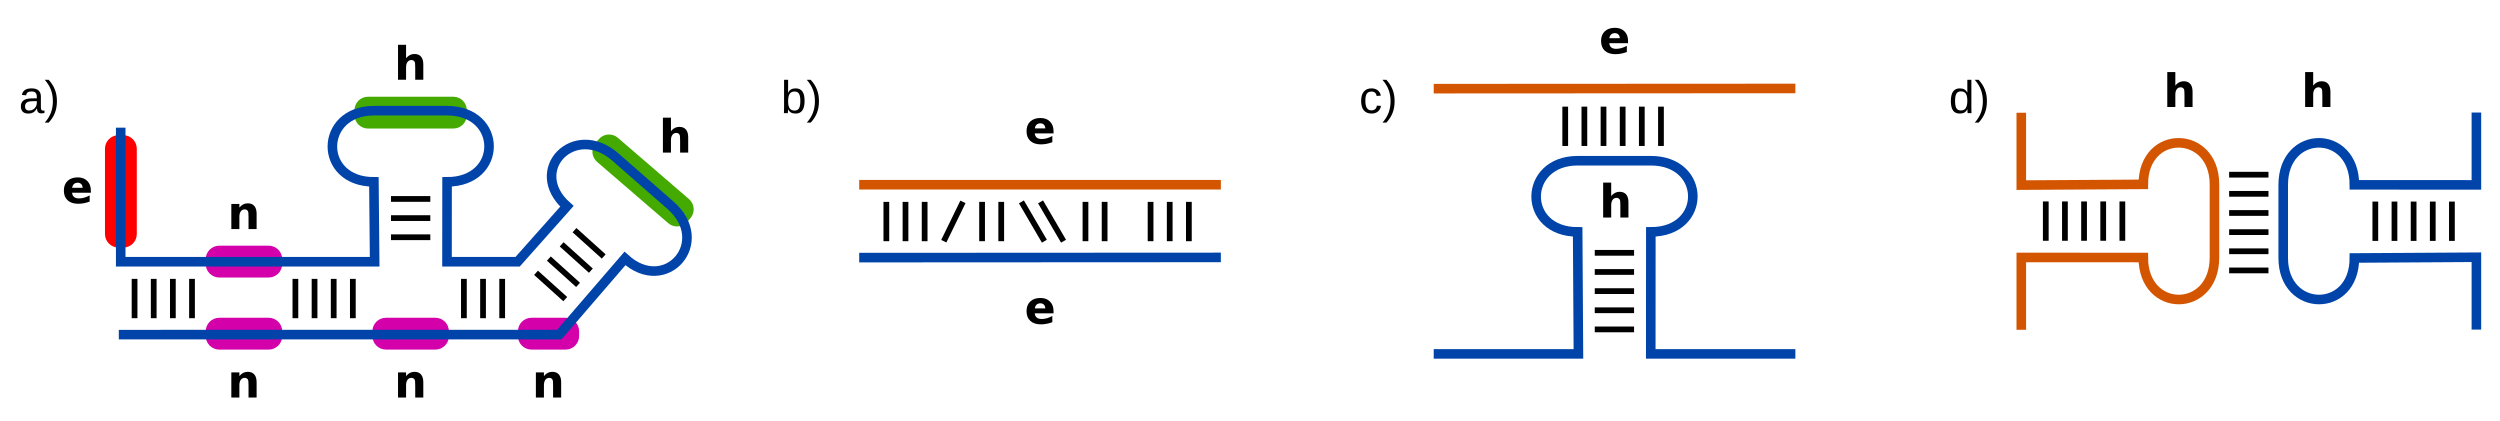
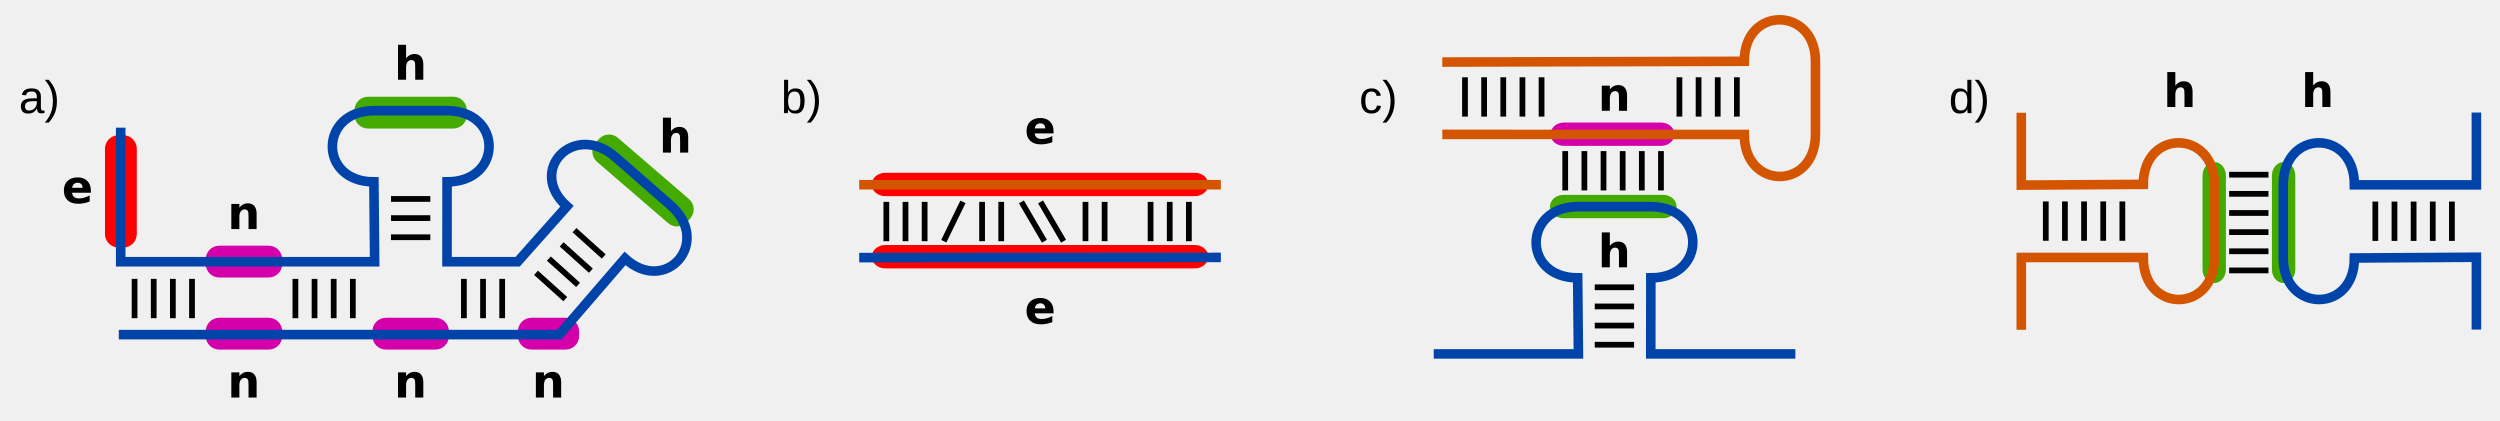
<svg xmlns="http://www.w3.org/2000/svg" width="1305.707" height="219.837" id="svg2" version="1.1">
  <defs id="defs4" />
  <g id="layer1" transform="translate(843.9397,-201.2254)">
-     <rect style="color:#000000;fill:#ffffff;fill-opacity:1;fill-rule:nonzero;stroke:none;stroke-width:3.543;marker:none;visibility:visible;display:inline;overflow:visible;enable-background:accumulate" id="rect3097" width="1305.707" height="219.837" x="-843.94" y="201.225" />
+     <rect style="color:#000000;fill:#ffffff;fill-opacity:1;fill-rule:nonzero;stroke:none;stroke-width:3.543;marker:none;visibility:visible;display:inline;overflow:visible;enable-background:accumulate" id="rect3097" width="1305.707" height="219.837" x="-843.94" y="437.225" />
    <g id="g3117" transform="translate(5.3405762e-5,-12.28676)">
+       <rect ry="7.071" y="-354.847" x="298.127" height="12.198" width="63.218" id="rect3002-1-48-8-2" style="color:#000000;fill:#44aa00;fill-opacity:1;fill-rule:nonzero;stroke:none;stroke-width:3.543;marker:none;visibility:visible;display:inline;overflow:visible;enable-background:accumulate" rx="7.071" transform="matrix(0,1,-1,0,0,0)" />
+       <rect ry="7.071" y="-318.604" x="298.127" height="12.198" width="63.218" id="rect3002-1-48-8" style="color:#000000;fill:#44aa00;fill-opacity:1;fill-rule:nonzero;stroke:none;stroke-width:3.543;marker:none;visibility:visible;display:inline;overflow:visible;enable-background:accumulate" rx="7.071" transform="matrix(0,1,-1,0,0,0)" />
      <path id="path2985" d="m 211.747,272.404 0,37.786 63.714,-0.393 c 0,-29.213 37.175,-28.612 37.175,0 l 0,38.214 c 0,29.147 -37.175,29.342 -37.175,0 l -63.714,-0.036 0,37.786" style="fill:none;stroke:#d45500;stroke-width:5;stroke-linecap:butt;stroke-linejoin:miter;stroke-miterlimit:4;stroke-opacity:1;stroke-dasharray:none" />
      <path id="path3761" d="m 264.533,318.726 0,20.536" style="fill:none;stroke:#000000;stroke-width:3;stroke-linecap:butt;stroke-linejoin:miter;stroke-miterlimit:4;stroke-opacity:1;stroke-dasharray:none" />
      <path id="path3761-1" d="m 254.533,318.726 0,20.536" style="fill:none;stroke:#000000;stroke-width:3;stroke-linecap:butt;stroke-linejoin:miter;stroke-miterlimit:4;stroke-opacity:1;stroke-dasharray:none" />
      <path id="path3761-1-7" d="m 244.533,318.726 0,20.536" style="fill:none;stroke:#000000;stroke-width:3;stroke-linecap:butt;stroke-linejoin:miter;stroke-miterlimit:4;stroke-opacity:1;stroke-dasharray:none" />
      <path id="path3761-1-4" d="m 234.533,318.726 0,20.536" style="fill:none;stroke:#000000;stroke-width:3;stroke-linecap:butt;stroke-linejoin:miter;stroke-miterlimit:4;stroke-opacity:1;stroke-dasharray:none" />
      <path id="path3761-1-4-0" d="m 224.533,318.726 0,20.536" style="fill:none;stroke:#000000;stroke-width:3;stroke-linecap:butt;stroke-linejoin:miter;stroke-miterlimit:4;stroke-opacity:1;stroke-dasharray:none" />
      <path id="path2985-6" d="m 449.437,385.649 0,-37.786 -63.714,0.393 c 0,29.213 -37.175,28.612 -37.175,0 l 0,-38.214 c 0,-29.147 37.175,-29.342 37.175,0 l 63.714,0.036 0,-37.786" style="fill:none;stroke:#0044aa;stroke-width:5;stroke-linecap:butt;stroke-linejoin:miter;stroke-miterlimit:4;stroke-opacity:1;stroke-dasharray:none" />
      <path id="path3761-4" d="m 396.651,339.327 0,-20.536" style="fill:none;stroke:#000000;stroke-width:3;stroke-linecap:butt;stroke-linejoin:miter;stroke-miterlimit:4;stroke-opacity:1;stroke-dasharray:none" />
      <path id="path3761-1-2" d="m 406.651,339.327 0,-20.536" style="fill:none;stroke:#000000;stroke-width:3;stroke-linecap:butt;stroke-linejoin:miter;stroke-miterlimit:4;stroke-opacity:1;stroke-dasharray:none" />
      <path id="path3761-1-7-3" d="m 416.651,339.327 0,-20.536" style="fill:none;stroke:#000000;stroke-width:3;stroke-linecap:butt;stroke-linejoin:miter;stroke-miterlimit:4;stroke-opacity:1;stroke-dasharray:none" />
      <path id="path3761-1-4-2" d="m 426.651,339.327 0,-20.536" style="fill:none;stroke:#000000;stroke-width:3;stroke-linecap:butt;stroke-linejoin:miter;stroke-miterlimit:4;stroke-opacity:1;stroke-dasharray:none" />
      <path id="path3761-1-4-0-2" d="m 436.651,339.327 0,-20.536" style="fill:none;stroke:#000000;stroke-width:3;stroke-linecap:butt;stroke-linejoin:miter;stroke-miterlimit:4;stroke-opacity:1;stroke-dasharray:none" />
      <path id="path3761-1-4-9-4-5-1" d="m 340.84,354.75 -20.536,0" style="fill:none;stroke:#000000;stroke-width:3;stroke-linecap:butt;stroke-linejoin:miter;stroke-miterlimit:4;stroke-opacity:1;stroke-dasharray:none" />
      <path id="path3761-1-4-9-4-8-1-8" d="m 340.84,344.75 -20.536,0" style="fill:none;stroke:#000000;stroke-width:3;stroke-linecap:butt;stroke-linejoin:miter;stroke-miterlimit:4;stroke-opacity:1;stroke-dasharray:none" />
      <path id="path3761-1-4-9-4-8-8-7-9" d="m 340.84,334.75 -20.536,0" style="fill:none;stroke:#000000;stroke-width:3;stroke-linecap:butt;stroke-linejoin:miter;stroke-miterlimit:4;stroke-opacity:1;stroke-dasharray:none" />
      <path id="path3761-1-4-9-4-2-1-2" d="m 340.84,324.75 -20.536,0" style="fill:none;stroke:#000000;stroke-width:3;stroke-linecap:butt;stroke-linejoin:miter;stroke-miterlimit:4;stroke-opacity:1;stroke-dasharray:none" />
      <path id="path3761-1-4-9-4-8-4-1-7" d="m 340.84,314.75 -20.536,0" style="fill:none;stroke:#000000;stroke-width:3;stroke-linecap:butt;stroke-linejoin:miter;stroke-miterlimit:4;stroke-opacity:1;stroke-dasharray:none" />
      <path id="path3761-1-4-9-4-8-8-5-5-9" d="m 340.84,304.75 -20.536,0" style="fill:none;stroke:#000000;stroke-width:3;stroke-linecap:butt;stroke-linejoin:miter;stroke-miterlimit:4;stroke-opacity:1;stroke-dasharray:none" />
    </g>
    <g id="g3101" transform="translate(-24.26849,0)">
-       <path id="path2985-6-1" d="m -70.864,386.055 37.786,0 37.786,0 -0.393,-63.714 c -29.213,0 -28.612,-37.175 0,-37.175 l 38.214,0 c 29.147,0 29.342,37.175 0,37.175 l -0.036,63.714 37.786,0 37.741,0" style="fill:none;stroke:#0044aa;stroke-width:5;stroke-linecap:butt;stroke-linejoin:miter;stroke-miterlimit:4;stroke-opacity:1;stroke-dasharray:none" />
-       <path id="path2987-1" d="m -70.864,247.532 188.884,-0.107" style="fill:none;stroke:#d45500;stroke-width:5;stroke-linecap:butt;stroke-linejoin:miter;stroke-miterlimit:4;stroke-opacity:1;stroke-dasharray:none" />
-       <path id="path3761-4-7" d="m 13.243,333.269 20.536,0" style="fill:none;stroke:#000000;stroke-width:3;stroke-linecap:butt;stroke-linejoin:miter;stroke-miterlimit:4;stroke-opacity:1;stroke-dasharray:none" />
-       <path id="path3761-1-2-4" d="m 13.243,343.269 20.536,0" style="fill:none;stroke:#000000;stroke-width:3;stroke-linecap:butt;stroke-linejoin:miter;stroke-miterlimit:4;stroke-opacity:1;stroke-dasharray:none" />
-       <path id="path3761-1-7-3-0" d="m 13.243,353.269 20.536,0" style="fill:none;stroke:#000000;stroke-width:3;stroke-linecap:butt;stroke-linejoin:miter;stroke-miterlimit:4;stroke-opacity:1;stroke-dasharray:none" />
-       <path id="path3761-1-4-2-9" d="m 13.243,363.269 20.536,0" style="fill:none;stroke:#000000;stroke-width:3;stroke-linecap:butt;stroke-linejoin:miter;stroke-miterlimit:4;stroke-opacity:1;stroke-dasharray:none" />
-       <path id="path3761-1-4-0-2-4" d="m 13.243,373.269 20.536,0" style="fill:none;stroke:#000000;stroke-width:3;stroke-linecap:butt;stroke-linejoin:miter;stroke-miterlimit:4;stroke-opacity:1;stroke-dasharray:none" />
-       <path id="path3761-1-4-9-4-5-1-8" d="m -2.18,277.458 0,-20.536" style="fill:none;stroke:#000000;stroke-width:3;stroke-linecap:butt;stroke-linejoin:miter;stroke-miterlimit:4;stroke-opacity:1;stroke-dasharray:none" />
-       <path id="path3761-1-4-9-4-8-1-8-8" d="m 7.82,277.458 0,-20.536" style="fill:none;stroke:#000000;stroke-width:3;stroke-linecap:butt;stroke-linejoin:miter;stroke-miterlimit:4;stroke-opacity:1;stroke-dasharray:none" />
-       <path id="path3761-1-4-9-4-8-8-7-9-2" d="m 17.82,277.458 0,-20.536" style="fill:none;stroke:#000000;stroke-width:3;stroke-linecap:butt;stroke-linejoin:miter;stroke-miterlimit:4;stroke-opacity:1;stroke-dasharray:none" />
-       <path id="path3761-1-4-9-4-2-1-2-4" d="m 27.82,277.458 0,-20.536" style="fill:none;stroke:#000000;stroke-width:3;stroke-linecap:butt;stroke-linejoin:miter;stroke-miterlimit:4;stroke-opacity:1;stroke-dasharray:none" />
-       <path id="path3761-1-4-9-4-8-4-1-7-5" d="m 37.82,277.458 0,-20.536" style="fill:none;stroke:#000000;stroke-width:3;stroke-linecap:butt;stroke-linejoin:miter;stroke-miterlimit:4;stroke-opacity:1;stroke-dasharray:none" />
-       <path id="path3761-1-4-9-4-8-8-5-5-9-5" d="m 47.82,277.458 0,-20.536" style="fill:none;stroke:#000000;stroke-width:3;stroke-linecap:butt;stroke-linejoin:miter;stroke-miterlimit:4;stroke-opacity:1;stroke-dasharray:none" />
+       <rect transform="scale(-1,-1)" ry="7.071" y="-277.423" x="-54.887" height="12.198" width="64.767" id="rect3002-48-1-9" style="color:#000000;fill:#d400aa;fill-opacity:1;fill-rule:nonzero;stroke:none;stroke-width:3.543;marker:none;visibility:visible;display:inline;overflow:visible;enable-background:accumulate" rx="7.071" />
+       <rect ry="7.071" y="303" x="-10.155" height="12.198" width="66.148" id="rect3002-1-48" style="color:#000000;fill:#44aa00;fill-opacity:1;fill-rule:nonzero;stroke:none;stroke-width:3.543;marker:none;visibility:visible;display:inline;overflow:visible;enable-background:accumulate" rx="7.071" />
+       <path id="path2985-6-1" d="m -70.864,386.055 37.786,0 37.786,0 -0.393,-39.714 c -29.213,0 -28.612,-37.175 0,-37.175 l 38.214,0 c 29.147,0 29.342,37.175 0,37.175 l -0.036,39.714 37.786,0 37.741,0" style="fill:none;stroke:#0044aa;stroke-width:5;stroke-linecap:butt;stroke-linejoin:miter;stroke-miterlimit:4;stroke-opacity:1;stroke-dasharray:none" />
+       <path id="path3761-4-7" d="m 13.243,351.269 20.536,0" style="fill:none;stroke:#000000;stroke-width:3;stroke-linecap:butt;stroke-linejoin:miter;stroke-miterlimit:4;stroke-opacity:1;stroke-dasharray:none" />
+       <path id="path3761-1-2-4" d="m 13.243,361.269 20.536,0" style="fill:none;stroke:#000000;stroke-width:3;stroke-linecap:butt;stroke-linejoin:miter;stroke-miterlimit:4;stroke-opacity:1;stroke-dasharray:none" />
+       <path id="path3761-1-7-3-0" d="m 13.243,371.269 20.536,0" style="fill:none;stroke:#000000;stroke-width:3;stroke-linecap:butt;stroke-linejoin:miter;stroke-miterlimit:4;stroke-opacity:1;stroke-dasharray:none" />
+       <path id="path3761-1-4-2-9" d="m 13.243,381.269 20.536,0" style="fill:none;stroke:#000000;stroke-width:3;stroke-linecap:butt;stroke-linejoin:miter;stroke-miterlimit:4;stroke-opacity:1;stroke-dasharray:none" />
+       <path id="path3761-1-4-9-4-5-1-8" d="m -2.18,300.677 0,-20.536" style="fill:none;stroke:#000000;stroke-width:3;stroke-linecap:butt;stroke-linejoin:miter;stroke-miterlimit:4;stroke-opacity:1;stroke-dasharray:none" />
+       <path id="path3761-1-4-9-4-8-1-8-8" d="m 7.82,300.677 0,-20.536" style="fill:none;stroke:#000000;stroke-width:3;stroke-linecap:butt;stroke-linejoin:miter;stroke-miterlimit:4;stroke-opacity:1;stroke-dasharray:none" />
+       <path id="path3761-1-4-9-4-8-8-7-9-2" d="m 17.82,300.677 0,-20.536" style="fill:none;stroke:#000000;stroke-width:3;stroke-linecap:butt;stroke-linejoin:miter;stroke-miterlimit:4;stroke-opacity:1;stroke-dasharray:none" />
+       <path id="path3761-1-4-9-4-2-1-2-4" d="m 27.82,300.677 0,-20.536" style="fill:none;stroke:#000000;stroke-width:3;stroke-linecap:butt;stroke-linejoin:miter;stroke-miterlimit:4;stroke-opacity:1;stroke-dasharray:none" />
+       <path id="path3761-1-4-9-4-8-4-1-7-5" d="m 37.82,300.677 0,-20.536" style="fill:none;stroke:#000000;stroke-width:3;stroke-linecap:butt;stroke-linejoin:miter;stroke-miterlimit:4;stroke-opacity:1;stroke-dasharray:none" />
+       <path id="path3761-1-4-9-4-8-8-5-5-9-5" d="m 47.82,300.677 0,-20.536" style="fill:none;stroke:#000000;stroke-width:3;stroke-linecap:butt;stroke-linejoin:miter;stroke-miterlimit:4;stroke-opacity:1;stroke-dasharray:none" />
+       <path id="path2985-6-1-4" d="m -66.381,233.637 157.714,-0.393 c 0,-29.213 37.175,-28.612 37.175,0 l 0,38.214 c 0,29.147 -37.175,29.342 -37.175,0 l -157.714,-0.036" style="fill:none;stroke:#d45500;stroke-width:5;stroke-linecap:butt;stroke-linejoin:miter;stroke-miterlimit:4;stroke-opacity:1;stroke-dasharray:none" />
+       <path id="path3761-1-4-9-4-5-1-8-5" d="m -54.535,262.125 0,-20.536" style="fill:none;stroke:#000000;stroke-width:3;stroke-linecap:butt;stroke-linejoin:miter;stroke-miterlimit:4;stroke-opacity:1;stroke-dasharray:none" />
+       <path id="path3761-1-4-9-4-8-1-8-8-1" d="m -44.535,262.125 0,-20.536" style="fill:none;stroke:#000000;stroke-width:3;stroke-linecap:butt;stroke-linejoin:miter;stroke-miterlimit:4;stroke-opacity:1;stroke-dasharray:none" />
+       <path id="path3761-1-4-9-4-8-8-7-9-2-7" d="m -34.535,262.125 0,-20.536" style="fill:none;stroke:#000000;stroke-width:3;stroke-linecap:butt;stroke-linejoin:miter;stroke-miterlimit:4;stroke-opacity:1;stroke-dasharray:none" />
+       <path id="path3761-1-4-9-4-2-1-2-4-1" d="m -24.535,262.125 0,-20.536" style="fill:none;stroke:#000000;stroke-width:3;stroke-linecap:butt;stroke-linejoin:miter;stroke-miterlimit:4;stroke-opacity:1;stroke-dasharray:none" />
+       <path id="path3761-1-4-9-4-8-4-1-7-5-1" d="m -14.535,262.125 0,-20.536" style="fill:none;stroke:#000000;stroke-width:3;stroke-linecap:butt;stroke-linejoin:miter;stroke-miterlimit:4;stroke-opacity:1;stroke-dasharray:none" />
+       <path id="path3761-1-4-9-4-8-8-7-9-2-7-6" d="m 57.465,262.125 0,-20.536" style="fill:none;stroke:#000000;stroke-width:3;stroke-linecap:butt;stroke-linejoin:miter;stroke-miterlimit:4;stroke-opacity:1;stroke-dasharray:none" />
+       <path id="path3761-1-4-9-4-2-1-2-4-1-1" d="m 67.465,262.125 0,-20.536" style="fill:none;stroke:#000000;stroke-width:3;stroke-linecap:butt;stroke-linejoin:miter;stroke-miterlimit:4;stroke-opacity:1;stroke-dasharray:none" />
+       <path id="path3761-1-4-9-4-8-4-1-7-5-1-4" d="m 77.465,262.125 0,-20.536" style="fill:none;stroke:#000000;stroke-width:3;stroke-linecap:butt;stroke-linejoin:miter;stroke-miterlimit:4;stroke-opacity:1;stroke-dasharray:none" />
+       <path id="path3761-1-4-9-4-8-8-5-5-9-5-5-2" d="m 87.465,262.125 0,-20.536" style="fill:none;stroke:#000000;stroke-width:3;stroke-linecap:butt;stroke-linejoin:miter;stroke-miterlimit:4;stroke-opacity:1;stroke-dasharray:none" />
    </g>
    <text xml:space="preserve" style="font-size:12px;font-style:normal;font-variant:normal;font-weight:normal;font-stretch:normal;line-height:125%;letter-spacing:0px;word-spacing:0px;fill:#000000;fill-opacity:1;stroke:none;font-family:Arial;-inkscape-font-specification:Arial" x="-134.057" y="260.305" id="text3138-1">
      <tspan id="tspan3140-4" x="-134.057" y="260.305" style="font-size:24px">c)</tspan>
    </text>
    <text xml:space="preserve" style="font-size:12px;font-style:normal;font-variant:normal;font-weight:normal;font-stretch:normal;line-height:125%;letter-spacing:0px;word-spacing:0px;fill:#000000;fill-opacity:1;stroke:none;font-family:Arial;-inkscape-font-specification:Arial" x="173.943" y="260.305" id="text3138-1-2">
      <tspan id="tspan3140-4-3" x="173.943" y="260.305" style="font-size:24px">d)</tspan>
    </text>
    <g id="g3123" transform="translate(0,9.845863)">
      <path id="path3761-1-7-1" d="m -639.729,295.289 20.536,0" style="fill:none;stroke:#000000;stroke-width:3;stroke-linecap:butt;stroke-linejoin:miter;stroke-miterlimit:4;stroke-opacity:1;stroke-dasharray:none" />
      <path id="path3761-1-4-7" d="m -639.729,305.289 20.536,0" style="fill:none;stroke:#000000;stroke-width:3;stroke-linecap:butt;stroke-linejoin:miter;stroke-miterlimit:4;stroke-opacity:1;stroke-dasharray:none" />
      <path id="path3761-1-4-0-4" d="m -639.729,315.289 20.536,0" style="fill:none;stroke:#000000;stroke-width:3;stroke-linecap:butt;stroke-linejoin:miter;stroke-miterlimit:4;stroke-opacity:1;stroke-dasharray:none" />
      <path id="path3761-1-4-9-4-8-8-0" d="m -689.657,357.568 0,-20.536" style="fill:none;stroke:#000000;stroke-width:3;stroke-linecap:butt;stroke-linejoin:miter;stroke-miterlimit:4;stroke-opacity:1;stroke-dasharray:none" />
      <path id="path3761-1-4-9-4-2-9" d="m -679.657,357.568 0,-20.536" style="fill:none;stroke:#000000;stroke-width:3;stroke-linecap:butt;stroke-linejoin:miter;stroke-miterlimit:4;stroke-opacity:1;stroke-dasharray:none" />
      <path id="path3761-1-4-9-4-8-4-4" d="m -669.657,357.568 0,-20.536" style="fill:none;stroke:#000000;stroke-width:3;stroke-linecap:butt;stroke-linejoin:miter;stroke-miterlimit:4;stroke-opacity:1;stroke-dasharray:none" />
      <path id="path3761-1-4-9-4-8-8-5-8" d="m -659.657,357.568 0,-20.536" style="fill:none;stroke:#000000;stroke-width:3;stroke-linecap:butt;stroke-linejoin:miter;stroke-miterlimit:4;stroke-opacity:1;stroke-dasharray:none" />
      <path id="path3761-1-4-9-4-5-8" d="m -601.657,357.568 0,-20.536" style="fill:none;stroke:#000000;stroke-width:3;stroke-linecap:butt;stroke-linejoin:miter;stroke-miterlimit:4;stroke-opacity:1;stroke-dasharray:none" />
      <path id="path3761-1-4-9-4-8-1-2" d="m -591.657,357.568 0,-20.536" style="fill:none;stroke:#000000;stroke-width:3;stroke-linecap:butt;stroke-linejoin:miter;stroke-miterlimit:4;stroke-opacity:1;stroke-dasharray:none" />
      <path id="path3761-1-4-9-4-8-8-7-4" d="m -581.657,357.568 0,-20.536" style="fill:none;stroke:#000000;stroke-width:3;stroke-linecap:butt;stroke-linejoin:miter;stroke-miterlimit:4;stroke-opacity:1;stroke-dasharray:none" />
      <path id="path3761-1-4-9-4-2-1-5" d="m -548.719,347.602 -15.26,-13.742" style="fill:none;stroke:#000000;stroke-width:3;stroke-linecap:butt;stroke-linejoin:miter;stroke-miterlimit:4;stroke-opacity:1;stroke-dasharray:none" />
      <path id="path3761-1-4-9-4-8-4-1-5" d="m -542.027,340.171 -15.26,-13.742" style="fill:none;stroke:#000000;stroke-width:3;stroke-linecap:butt;stroke-linejoin:miter;stroke-miterlimit:4;stroke-opacity:1;stroke-dasharray:none" />
      <path id="path3761-1-4-9-4-8-8-5-5" d="m -535.335,332.74 -15.26,-13.742" style="fill:none;stroke:#000000;stroke-width:3;stroke-linecap:butt;stroke-linejoin:miter;stroke-miterlimit:4;stroke-opacity:1;stroke-dasharray:none" />
      <rect ry="7.071" y="241.898" x="-658.806" height="16.617" width="58.69" id="rect3002-1" style="color:#000000;fill:#44aa00;fill-opacity:1;fill-rule:nonzero;stroke:none;stroke-width:3.543;marker:none;visibility:visible;display:inline;overflow:visible;enable-background:accumulate" rx="7.071" />
      <rect transform="matrix(0,-1,1,0,0,0)" ry="7.071" y="-789.115" x="-320.678" height="16.617" width="58.69" id="rect3002-48" style="color:#000000;fill:#ff0000;fill-opacity:1;fill-rule:nonzero;stroke:none;stroke-width:3.543;marker:none;visibility:visible;display:inline;overflow:visible;enable-background:accumulate" rx="7.071" />
      <path id="path3761-1-4-9-4-8-82" d="m -773.657,357.568 0,-20.536" style="fill:none;stroke:#000000;stroke-width:3;stroke-linecap:butt;stroke-linejoin:miter;stroke-miterlimit:4;stroke-opacity:1;stroke-dasharray:none" />
      <path id="path3761-1-4-9-4-8-8-4" d="m -763.657,357.568 0,-20.536" style="fill:none;stroke:#000000;stroke-width:3;stroke-linecap:butt;stroke-linejoin:miter;stroke-miterlimit:4;stroke-opacity:1;stroke-dasharray:none" />
      <path id="path3761-1-4-9-4-2-5" d="m -753.657,357.568 0,-20.536" style="fill:none;stroke:#000000;stroke-width:3;stroke-linecap:butt;stroke-linejoin:miter;stroke-miterlimit:4;stroke-opacity:1;stroke-dasharray:none" />
      <path id="path3761-1-4-9-4-8-4-5" d="m -743.657,357.568 0,-20.536" style="fill:none;stroke:#000000;stroke-width:3;stroke-linecap:butt;stroke-linejoin:miter;stroke-miterlimit:4;stroke-opacity:1;stroke-dasharray:none" />
      <path id="path3761-1-4-9-4-8-8-5-5-1" d="m -528.63,325.328 -15.26,-13.742" style="fill:none;stroke:#000000;stroke-width:3;stroke-linecap:butt;stroke-linejoin:miter;stroke-miterlimit:4;stroke-opacity:1;stroke-dasharray:none" />
      <rect transform="matrix(0.7575935,0.6527267,-0.6527267,0.7575935,0,0)" ry="7.071" y="539.737" x="-230.068" height="16.617" width="63.19" id="rect3002-1-4" style="color:#000000;fill:#44aa00;fill-opacity:1;fill-rule:nonzero;stroke:none;stroke-width:3.543;marker:none;visibility:visible;display:inline;overflow:visible;enable-background:accumulate" rx="7.071" />
      <rect ry="7.071" y="357.343" x="-649.437" height="16.617" width="39.952" id="rect3002-4" style="color:#000000;fill:#d400aa;fill-opacity:1;fill-rule:nonzero;stroke:none;stroke-width:3.543;marker:none;visibility:visible;display:inline;overflow:visible;enable-background:accumulate" rx="7.071" />
      <rect ry="7.071" y="357.343" x="-736.497" height="16.617" width="39.952" id="rect3002-4-7" style="color:#000000;fill:#d400aa;fill-opacity:1;fill-rule:nonzero;stroke:none;stroke-width:3.543;marker:none;visibility:visible;display:inline;overflow:visible;enable-background:accumulate" rx="7.071" />
      <rect ry="7.071" y="319.697" x="-736.497" height="16.617" width="39.952" id="rect3002-4-7-1" style="color:#000000;fill:#d400aa;fill-opacity:1;fill-rule:nonzero;stroke:none;stroke-width:3.543;marker:none;visibility:visible;display:inline;overflow:visible;enable-background:accumulate" rx="7.071" />
      <rect ry="7.071" y="357.343" x="-573.437" height="16.617" width="31.952" id="rect3002-4-2" style="color:#000000;fill:#d400aa;fill-opacity:1;fill-rule:nonzero;stroke:none;stroke-width:3.543;marker:none;visibility:visible;display:inline;overflow:visible;enable-background:accumulate" rx="7.071" />
      <path id="path3153" d="m -780.89,258.075 0,70 132.625,0 -0.393,-41.714 c -29.213,0 -28.612,-37.175 0,-37.175 l 38.214,0 c 29.147,0 29.342,37.175 0,37.175 l -0.036,41.714 36.893,0 25.75,-28.954 c -21.143,-18.754 3.787,-44.537 25.321,-25.698 l 28.761,25.162 c 21.937,19.192 -2.394,47.299 -23.781,27.783 l -34.291,39.765 -230.064,0.014" style="fill:none;stroke:#0044aa;stroke-width:5;stroke-linecap:butt;stroke-linejoin:miter;stroke-miterlimit:4;stroke-opacity:1;stroke-dasharray:none" />
      <text id="text4049" y="297.46" x="-811.615" style="font-size:12.5px;font-style:normal;font-variant:normal;font-weight:normal;font-stretch:normal;line-height:125%;letter-spacing:0px;word-spacing:0px;fill:#000000;fill-opacity:1;stroke:none;font-family:DejaVu Sans;-inkscape-font-specification:DejaVu Sans" xml:space="preserve">
        <tspan style="font-size:24px;font-weight:bold;-inkscape-font-specification:DejaVu Sans Bold" y="297.46" x="-811.615" id="tspan4051">e</tspan>
      </text>
      <text id="text4049-3" y="311.011" x="-725.135" style="font-size:12.5px;font-style:normal;font-variant:normal;font-weight:normal;font-stretch:normal;line-height:125%;letter-spacing:0px;word-spacing:0px;fill:#000000;fill-opacity:1;stroke:none;font-family:DejaVu Sans;-inkscape-font-specification:DejaVu Sans" xml:space="preserve">
        <tspan style="font-size:24px;font-weight:bold;-inkscape-font-specification:DejaVu Sans Bold" y="311.011" x="-725.135" id="tspan4051-2">n</tspan>
      </text>
      <text id="text4049-3-2" y="399.011" x="-725.135" style="font-size:12.5px;font-style:normal;font-variant:normal;font-weight:normal;font-stretch:normal;line-height:125%;letter-spacing:0px;word-spacing:0px;fill:#000000;fill-opacity:1;stroke:none;font-family:DejaVu Sans;-inkscape-font-specification:DejaVu Sans" xml:space="preserve">
        <tspan style="font-size:24px;font-weight:bold;-inkscape-font-specification:DejaVu Sans Bold" y="399.011" x="-725.135" id="tspan4051-2-1">n</tspan>
      </text>
      <text id="text4049-3-2-6" y="399.011" x="-638.074" style="font-size:12.5px;font-style:normal;font-variant:normal;font-weight:normal;font-stretch:normal;line-height:125%;letter-spacing:0px;word-spacing:0px;fill:#000000;fill-opacity:1;stroke:none;font-family:DejaVu Sans;-inkscape-font-specification:DejaVu Sans" xml:space="preserve">
        <tspan style="font-size:24px;font-weight:bold;-inkscape-font-specification:DejaVu Sans Bold" y="399.011" x="-638.074" id="tspan4051-2-1-8">n</tspan>
      </text>
      <text id="text4049-3-2-6-5" y="399.011" x="-566.074" style="font-size:12.5px;font-style:normal;font-variant:normal;font-weight:normal;font-stretch:normal;line-height:125%;letter-spacing:0px;word-spacing:0px;fill:#000000;fill-opacity:1;stroke:none;font-family:DejaVu Sans;-inkscape-font-specification:DejaVu Sans" xml:space="preserve">
        <tspan style="font-size:24px;font-weight:bold;-inkscape-font-specification:DejaVu Sans Bold" y="399.011" x="-566.074" id="tspan4051-2-1-8-7">n</tspan>
      </text>
      <text id="text4049-3-2-6-6" y="233.011" x="-638.074" style="font-size:12.5px;font-style:normal;font-variant:normal;font-weight:normal;font-stretch:normal;line-height:125%;letter-spacing:0px;word-spacing:0px;fill:#000000;fill-opacity:1;stroke:none;font-family:DejaVu Sans;-inkscape-font-specification:DejaVu Sans" xml:space="preserve">
        <tspan style="font-size:24px;font-weight:bold;-inkscape-font-specification:DejaVu Sans Bold" y="233.011" x="-638.074" id="tspan4051-2-1-8-1">h</tspan>
      </text>
      <text id="text4049-3-2-6-6-8" y="271.077" x="-499.728" style="font-size:12.5px;font-style:normal;font-variant:normal;font-weight:normal;font-stretch:normal;line-height:125%;letter-spacing:0px;word-spacing:0px;fill:#000000;fill-opacity:1;stroke:none;font-family:DejaVu Sans;-inkscape-font-specification:DejaVu Sans" xml:space="preserve">
        <tspan style="font-size:24px;font-weight:bold;-inkscape-font-specification:DejaVu Sans Bold" y="271.077" x="-499.728" id="tspan4051-2-1-8-1-9">h</tspan>
      </text>
    </g>
    <g id="g3235" transform="translate(0,-0.3715366)">
+       <rect transform="scale(-1,-1)" ry="7.071" y="-341.771" x="212.85" height="12.198" width="175.804" id="rect3002-48-1-0" style="color:#000000;fill:#ff0000;fill-opacity:1;fill-rule:nonzero;stroke:none;stroke-width:3.543;marker:none;visibility:visible;display:inline;overflow:visible;enable-background:accumulate" rx="7.071" />
+       <rect transform="scale(-1,-1)" ry="7.071" y="-304.047" x="212.85" height="12.198" width="175.804" id="rect3002-48-1" style="color:#000000;fill:#ff0000;fill-opacity:1;fill-rule:nonzero;stroke:none;stroke-width:3.543;marker:none;visibility:visible;display:inline;overflow:visible;enable-background:accumulate" rx="7.071" />
      <g transform="translate(2.7890625e-5,-49.94254)" id="g3079">
        <path style="fill:none;stroke:#d45500;stroke-width:5;stroke-linecap:butt;stroke-linejoin:miter;stroke-miterlimit:4;stroke-opacity:1;stroke-dasharray:none" d="m -395.194,348.018 188.884,0" id="path2985-7" />
        <path style="fill:none;stroke:#0044aa;stroke-width:5;stroke-linecap:butt;stroke-linejoin:miter;stroke-miterlimit:4;stroke-opacity:1;stroke-dasharray:none" d="m -395.194,386.089 188.884,-0.107" id="path2987" />
        <path style="fill:none;stroke:#000000;stroke-width:3;stroke-linecap:butt;stroke-linejoin:miter;stroke-miterlimit:4;stroke-opacity:1;stroke-dasharray:none" d="m -381.015,377.511 0,-20.536" id="path3761-1-4-9-4" />
        <path style="fill:none;stroke:#000000;stroke-width:3;stroke-linecap:butt;stroke-linejoin:miter;stroke-miterlimit:4;stroke-opacity:1;stroke-dasharray:none" d="m -371.015,377.511 0,-20.536" id="path3761-1-4-9-4-8" />
        <path style="fill:none;stroke:#000000;stroke-width:3;stroke-linecap:butt;stroke-linejoin:miter;stroke-miterlimit:4;stroke-opacity:1;stroke-dasharray:none" d="m -361.015,377.511 0,-20.536" id="path3761-1-4-9-4-8-8" />
        <path style="fill:none;stroke:#000000;stroke-width:3;stroke-linecap:butt;stroke-linejoin:miter;stroke-miterlimit:4;stroke-opacity:1;stroke-dasharray:none" d="m -351.015,377.511 10,-20.536" id="path3761-1-4-9-4-2" />
        <path style="fill:none;stroke:#000000;stroke-width:3;stroke-linecap:butt;stroke-linejoin:miter;stroke-miterlimit:4;stroke-opacity:1;stroke-dasharray:none" d="m -331.015,377.511 0,-20.536" id="path3761-1-4-9-4-8-4" />
        <path style="fill:none;stroke:#000000;stroke-width:3;stroke-linecap:butt;stroke-linejoin:miter;stroke-miterlimit:4;stroke-opacity:1;stroke-dasharray:none" d="m -321.015,377.511 0,-20.536" id="path3761-1-4-9-4-8-8-5" />
        <path style="fill:none;stroke:#000000;stroke-width:3;stroke-linecap:butt;stroke-linejoin:miter;stroke-miterlimit:4;stroke-opacity:1;stroke-dasharray:none" d="m -277.015,377.511 0,-20.536" id="path3761-1-4-9-4-5" />
        <path style="fill:none;stroke:#000000;stroke-width:3;stroke-linecap:butt;stroke-linejoin:miter;stroke-miterlimit:4;stroke-opacity:1;stroke-dasharray:none" d="m -267.015,377.511 0,-20.536" id="path3761-1-4-9-4-8-1" />
        <path style="fill:none;stroke:#000000;stroke-width:3;stroke-linecap:butt;stroke-linejoin:miter;stroke-miterlimit:4;stroke-opacity:1;stroke-dasharray:none" d="m -243.015,377.511 0,-20.536" id="path3761-1-4-9-4-8-8-7" />
        <path style="fill:none;stroke:#000000;stroke-width:3;stroke-linecap:butt;stroke-linejoin:miter;stroke-miterlimit:4;stroke-opacity:1;stroke-dasharray:none" d="m -233.015,377.511 0,-20.536" id="path3761-1-4-9-4-2-1" />
        <path style="fill:none;stroke:#000000;stroke-width:3;stroke-linecap:butt;stroke-linejoin:miter;stroke-miterlimit:4;stroke-opacity:1;stroke-dasharray:none" d="m -223.015,377.511 0,-20.536" id="path3761-1-4-9-4-8-4-1" />
        <path style="fill:none;stroke:#000000;stroke-width:3;stroke-linecap:butt;stroke-linejoin:miter;stroke-miterlimit:4;stroke-opacity:1;stroke-dasharray:none" d="m -298.471,377.511 -12,-20.536" id="path3761-1-4-9-4-5-17" />
        <path style="fill:none;stroke:#000000;stroke-width:3;stroke-linecap:butt;stroke-linejoin:miter;stroke-miterlimit:4;stroke-opacity:1;stroke-dasharray:none" d="m -288.471,377.511 -12,-20.536" id="path3761-1-4-9-4-8-1-4" />
      </g>
      <text xml:space="preserve" style="font-size:12.5px;font-style:normal;font-variant:normal;font-weight:normal;font-stretch:normal;line-height:125%;letter-spacing:0px;word-spacing:0px;fill:#000000;fill-opacity:1;stroke:none;font-family:DejaVu Sans;-inkscape-font-specification:DejaVu Sans" x="-308.826" y="276.662" id="text4049-1">
        <tspan id="tspan4051-1" x="-308.826" y="276.662" style="font-size:24px;font-weight:bold;-inkscape-font-specification:DejaVu Sans Bold">e</tspan>
      </text>
      <text xml:space="preserve" style="font-size:12.5px;font-style:normal;font-variant:normal;font-weight:normal;font-stretch:normal;line-height:125%;letter-spacing:0px;word-spacing:0px;fill:#000000;fill-opacity:1;stroke:none;font-family:DejaVu Sans;-inkscape-font-specification:DejaVu Sans" x="-308.826" y="370.662" id="text4049-1-6">
        <tspan id="tspan4051-1-1" x="-308.826" y="370.662" style="font-size:24px;font-weight:bold;-inkscape-font-specification:DejaVu Sans Bold">e</tspan>
      </text>
    </g>
-     <text xml:space="preserve" style="font-size:12.5px;font-style:normal;font-variant:normal;font-weight:normal;font-stretch:normal;line-height:125%;letter-spacing:0px;word-spacing:0px;fill:#000000;fill-opacity:1;stroke:none;font-family:DejaVu Sans;-inkscape-font-specification:DejaVu Sans" x="-8.765" y="229.184" id="text4049-1-4">
-       <tspan id="tspan4051-1-2" x="-8.765" y="229.184" style="font-size:24px;font-weight:bold;-inkscape-font-specification:DejaVu Sans Bold">e</tspan>
-     </text>
    <text xml:space="preserve" style="font-size:12px;font-style:normal;font-variant:normal;font-weight:normal;font-stretch:normal;line-height:125%;letter-spacing:0px;word-spacing:0px;fill:#000000;fill-opacity:1;stroke:none;font-family:Arial;-inkscape-font-specification:Arial" x="-436.057" y="260.305" id="text3138-1-3">
      <tspan id="tspan3140-4-2" x="-436.057" y="260.305" style="font-size:24px">b)</tspan>
    </text>
    <text xml:space="preserve" style="font-size:12px;font-style:normal;font-variant:normal;font-weight:normal;font-stretch:normal;line-height:125%;letter-spacing:0px;word-spacing:0px;fill:#000000;fill-opacity:1;stroke:none;font-family:Arial;-inkscape-font-specification:Arial" x="-834.057" y="260.305" id="text3138-1-3-2">
      <tspan id="tspan3140-4-2-1" x="-834.057" y="260.305" style="font-size:24px">a)</tspan>
    </text>
-     <text xml:space="preserve" style="font-size:12.5px;font-style:normal;font-variant:normal;font-weight:normal;font-stretch:normal;line-height:125%;letter-spacing:0px;word-spacing:0px;fill:#000000;fill-opacity:1;stroke:none;font-family:DejaVu Sans;-inkscape-font-specification:DejaVu Sans" x="-8.655" y="314.836" id="text4049-1-4-6">
-       <tspan id="tspan4051-1-2-8" x="-8.655" y="314.836" style="font-size:24px;font-weight:bold;-inkscape-font-specification:DejaVu Sans Bold">h</tspan>
+     <text xml:space="preserve" style="font-size:12.5px;font-style:normal;font-variant:normal;font-weight:normal;font-stretch:normal;line-height:125%;letter-spacing:0px;word-spacing:0px;fill:#000000;fill-opacity:1;stroke:none;font-family:DejaVu Sans;-inkscape-font-specification:DejaVu Sans" x="-9.371" y="340.836" id="text4049-1-4-6">
+       <tspan id="tspan4051-1-2-8" x="-9.371" y="340.836" style="font-size:24px;font-weight:bold;-inkscape-font-specification:DejaVu Sans Bold">h</tspan>
    </text>
    <g id="g3371" transform="translate(0.4167928,0)">
      <text id="text4049-1-4-5" y="257.097" x="285.562" style="font-size:12.5px;font-style:normal;font-variant:normal;font-weight:normal;font-stretch:normal;line-height:125%;letter-spacing:0px;word-spacing:0px;fill:#000000;fill-opacity:1;stroke:none;font-family:DejaVu Sans;-inkscape-font-specification:DejaVu Sans" xml:space="preserve">
        <tspan style="font-size:24px;font-weight:bold;-inkscape-font-specification:DejaVu Sans Bold" y="257.097" x="285.562" id="tspan4051-1-2-7">h</tspan>
      </text>
      <text id="text4049-1-4-5-6" y="257.097" x="357.562" style="font-size:12.5px;font-style:normal;font-variant:normal;font-weight:normal;font-stretch:normal;line-height:125%;letter-spacing:0px;word-spacing:0px;fill:#000000;fill-opacity:1;stroke:none;font-family:DejaVu Sans;-inkscape-font-specification:DejaVu Sans" xml:space="preserve">
        <tspan style="font-size:24px;font-weight:bold;-inkscape-font-specification:DejaVu Sans Bold" y="257.097" x="357.562" id="tspan4051-1-2-7-1">h</tspan>
      </text>
    </g>
+     <text id="text4049-3-3" y="259.088" x="-9.371" style="font-size:12.5px;font-style:normal;font-variant:normal;font-weight:normal;font-stretch:normal;line-height:125%;letter-spacing:0px;word-spacing:0px;fill:#000000;fill-opacity:1;stroke:none;font-family:DejaVu Sans;-inkscape-font-specification:DejaVu Sans" xml:space="preserve">
+       <tspan style="font-size:24px;font-weight:bold;-inkscape-font-specification:DejaVu Sans Bold" y="259.088" x="-9.371" id="tspan4051-2-2">n</tspan>
+     </text>
  </g>
</svg>
